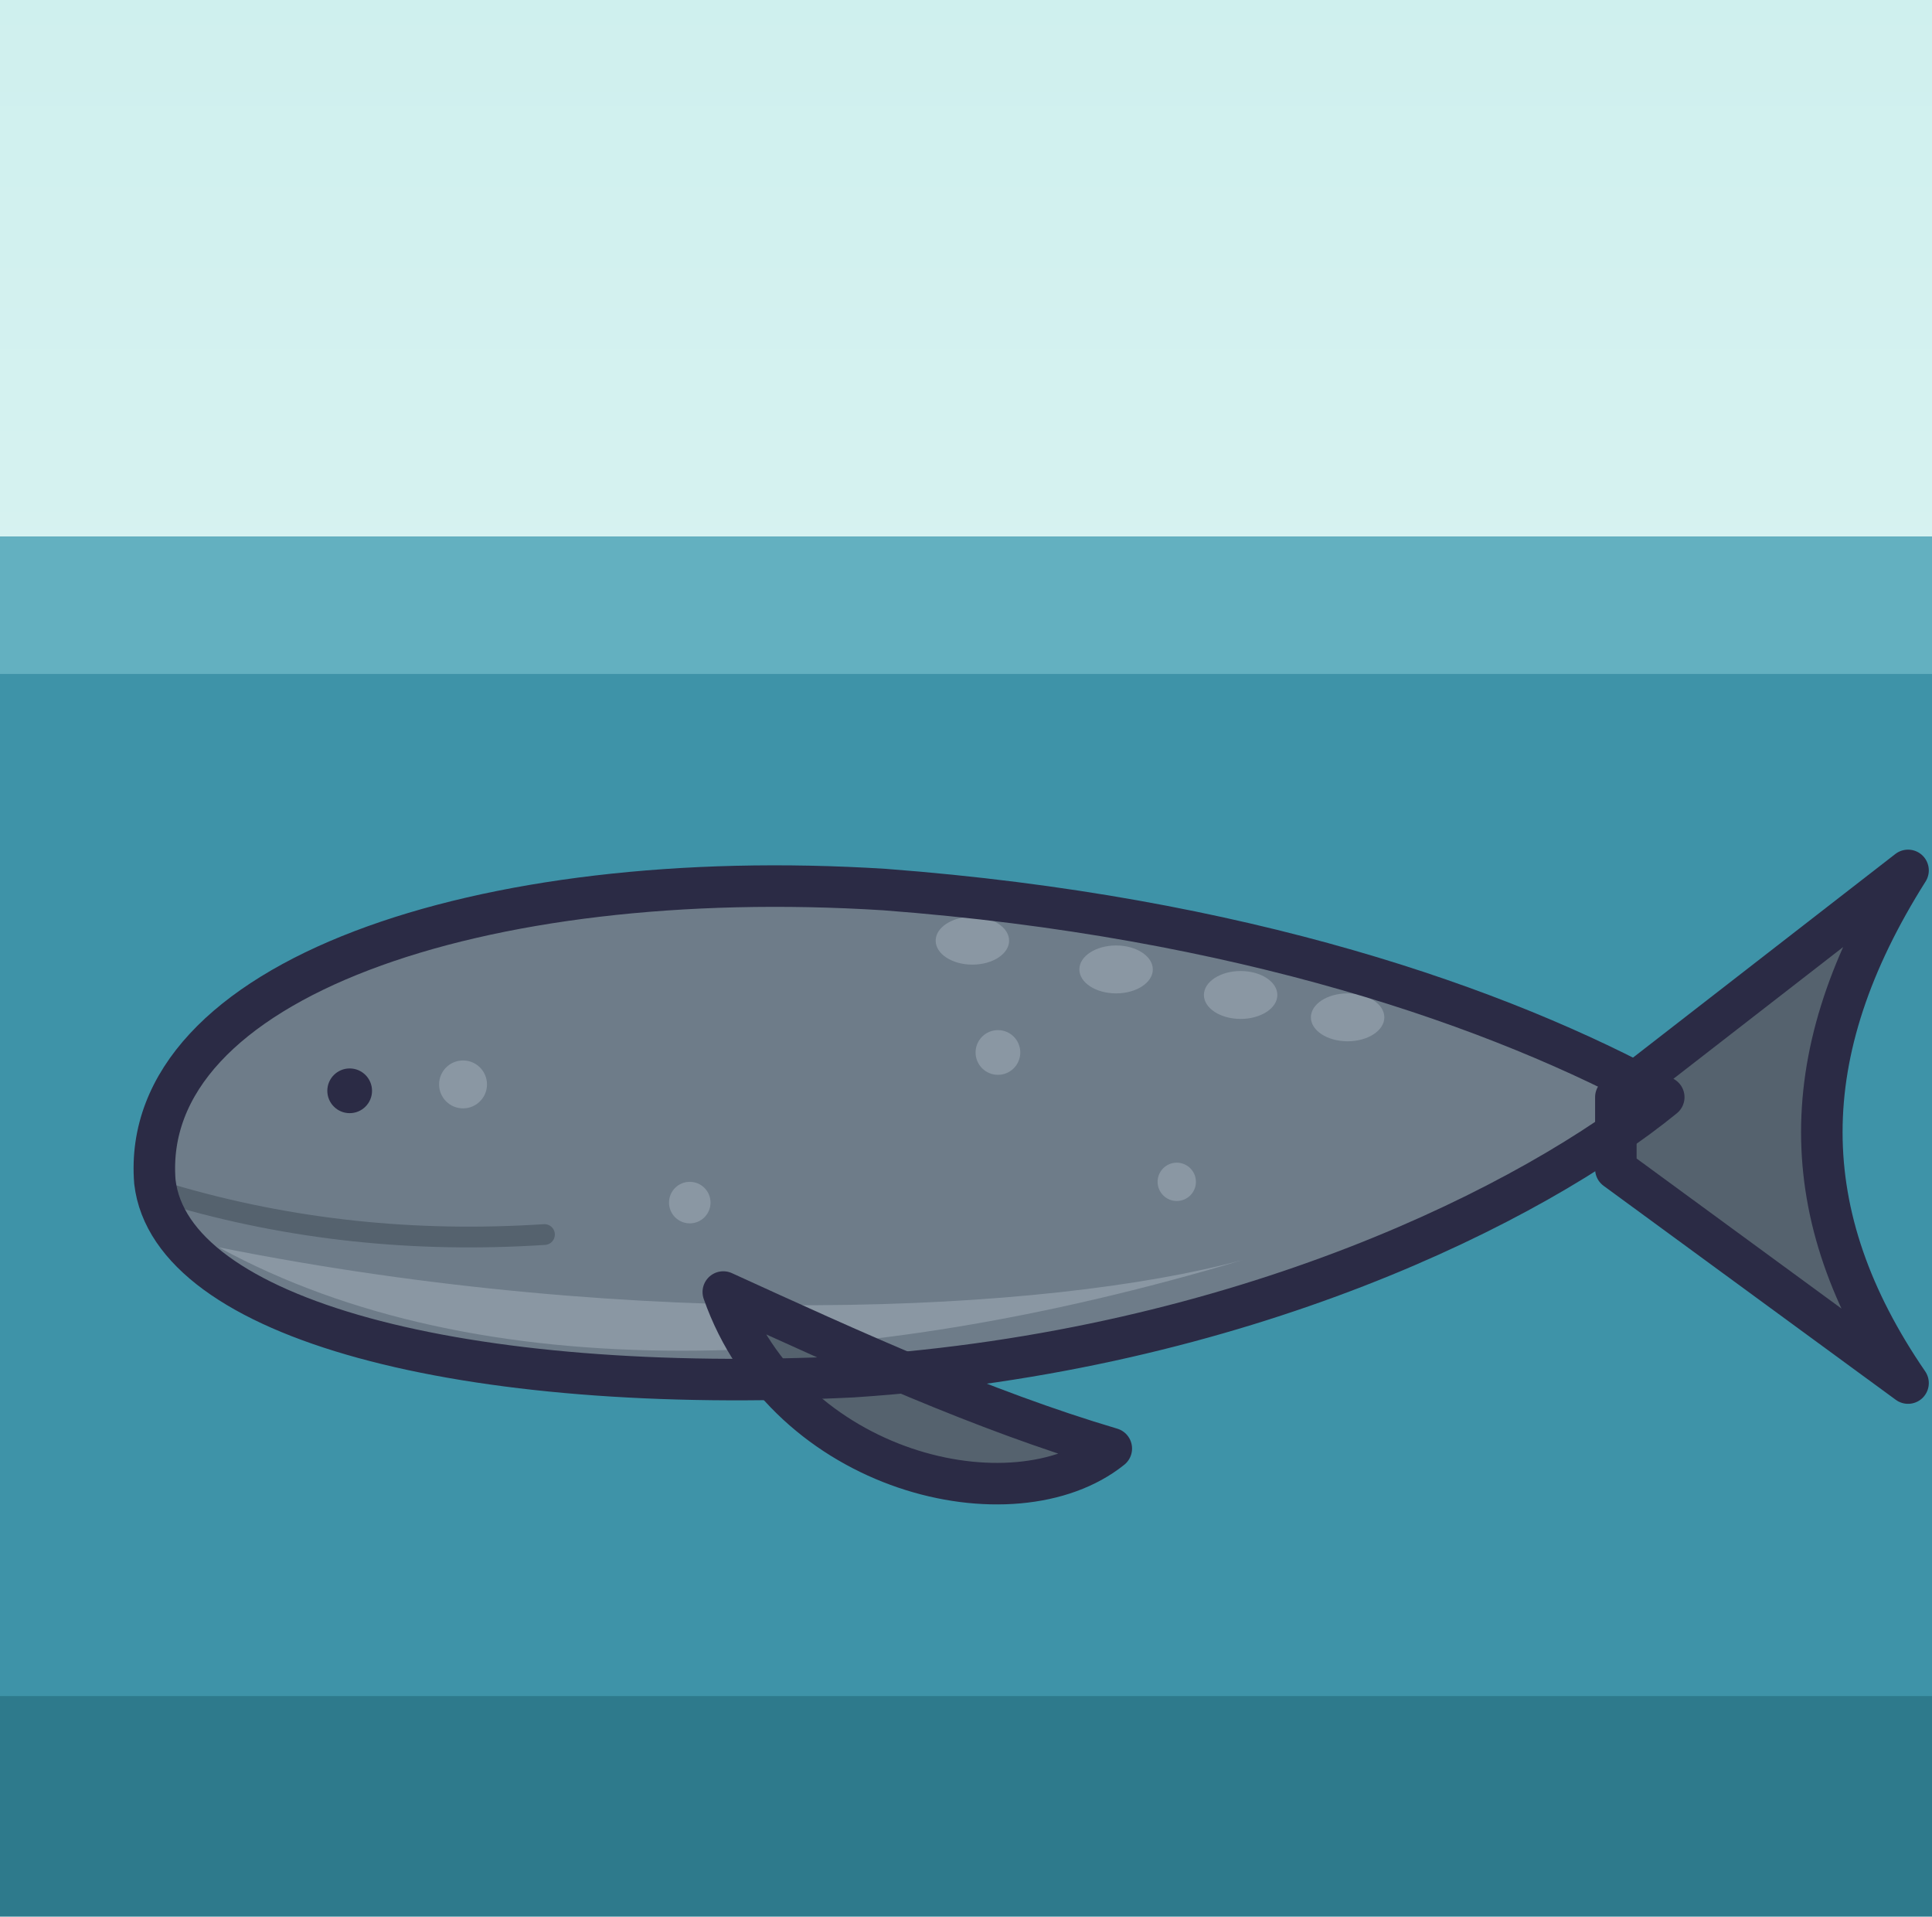
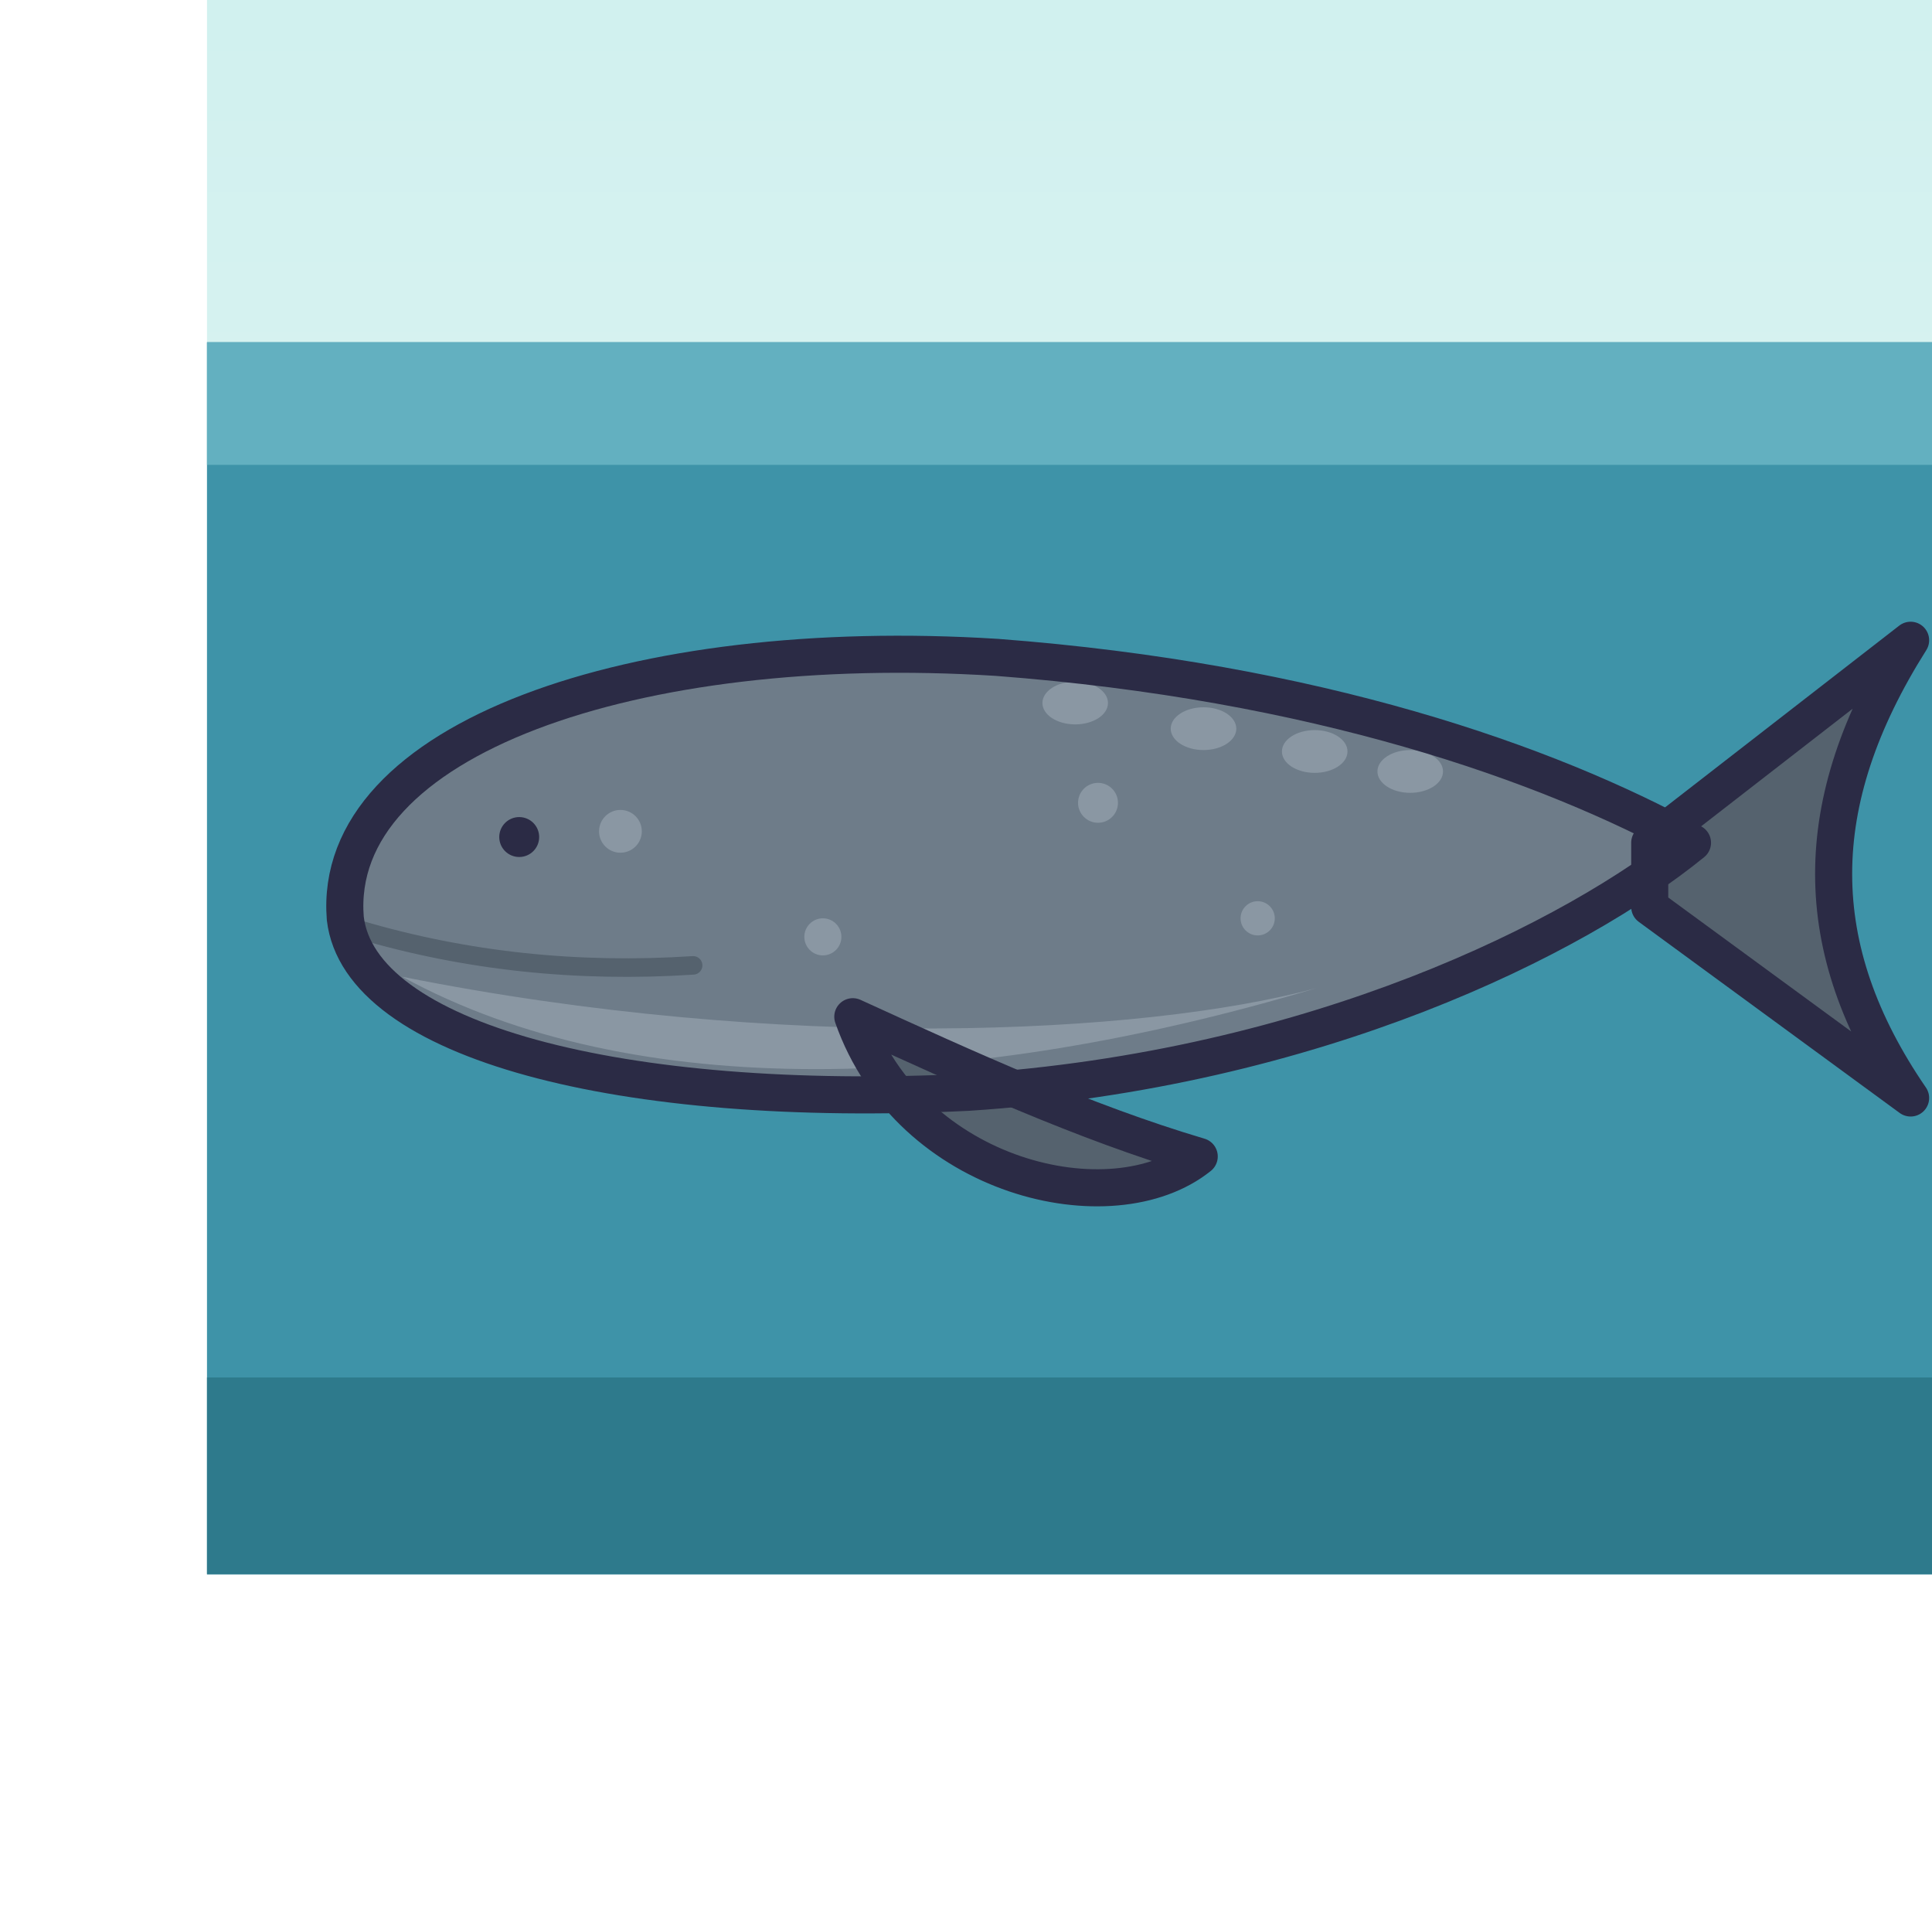
- <svg xmlns="http://www.w3.org/2000/svg" viewBox="0 0 121 120" width="121" height="120" role="img" aria-label="장생포 귀신고래" data-landmark="taehwagang-national-garden">
+ <svg xmlns="http://www.w3.org/2000/svg" viewBox="-14.52 9.60 135.52 134.40" width="121" height="120" role="img" aria-label="장생포 귀신고래" data-landmark="taehwagang-national-garden">
  <defs>
    <linearGradient id="sky" x1="0" y1="0" x2="0" y2="1">
      <stop offset="0" stop-color="#CFF0EE" />
      <stop offset="1" stop-color="#E7F8F7" />
    </linearGradient>
  </defs>
  <rect width="121" height="120" fill="url(#sky)" />
  <rect y="33.6" width="121" height="86.4" fill="#3E93A8" />
  <rect y="33.6" width="121" height="8.6" fill="#63B0C0" />
  <rect y="106.2" width="121" height="13.8" fill="#2E7A8C" />
  <path d="M9.7,74.0 C8.7,61.4 30.0,54.1 55.4,55.7 C77.8,57.4 94.0,63.1 104.2,68.7 C96.1,75.3 77.8,84.6 53.4,86.2 C29.0,87.4 10.7,82.6 9.7,74.0 Z" fill="#6E7C89" />
  <path d="M13.7,78.1 C30.0,87.0 53.4,86.2 77.8,78.9 C65.6,82.2 40.2,83.4 13.7,78.1 Z" fill="#8A97A3" />
  <path d="M101.2,68.7 L119.5,54.5 C112.3,65.9 112.3,76.1 119.5,86.6 L101.2,73.2 Z" fill="#55626E" />
  <path d="M45.3,80.9 C49.3,92.3 63.5,95.6 69.6,90.7 C61.5,88.3 53.4,84.6 45.3,80.9 Z" fill="#55626E" />
  <g fill="#8A97A3">
    <ellipse cx="60.9" cy="58.9" rx="2.3" ry="1.5" />
    <ellipse cx="69.9" cy="60.7" rx="2.3" ry="1.5" />
    <ellipse cx="77.7" cy="62.3" rx="2.3" ry="1.5" />
    <ellipse cx="84.4" cy="63.7" rx="2.3" ry="1.5" />
  </g>
  <g fill="#8A97A3" opacity="1">
    <circle cx="29.0" cy="67.9" r="1.5" />
    <circle cx="43.2" cy="75.3" r="1.3" />
    <circle cx="62.5" cy="65.9" r="1.4" />
    <circle cx="73.7" cy="74.0" r="1.2" />
  </g>
  <circle cx="21.9" cy="68.3" r="1.4" fill="#2B2B45" />
  <path d="M10.7,74.8 Q21.9,78.1 34.1,77.3" fill="none" stroke="#55626E" stroke-width="1.3" stroke-linecap="round" />
  <g fill="none" stroke="#2B2B45" stroke-width="2.6" stroke-linejoin="round" stroke-linecap="round">
    <path d="M9.7,74.0 C8.7,61.4 30.0,54.1 55.4,55.7 C77.8,57.4 94.0,63.1 104.2,68.7 C96.1,75.3 77.8,84.6 53.4,86.2 C29.0,87.4 10.7,82.6 9.7,74.0 Z" />
    <path d="M101.2,68.7 L119.5,54.5 C112.3,65.9 112.3,76.1 119.5,86.6 L101.2,73.2 Z" />
    <path d="M45.3,80.9 C49.3,92.3 63.5,95.6 69.6,90.7 C61.5,88.3 53.4,84.6 45.3,80.9 Z" />
  </g>
</svg>
